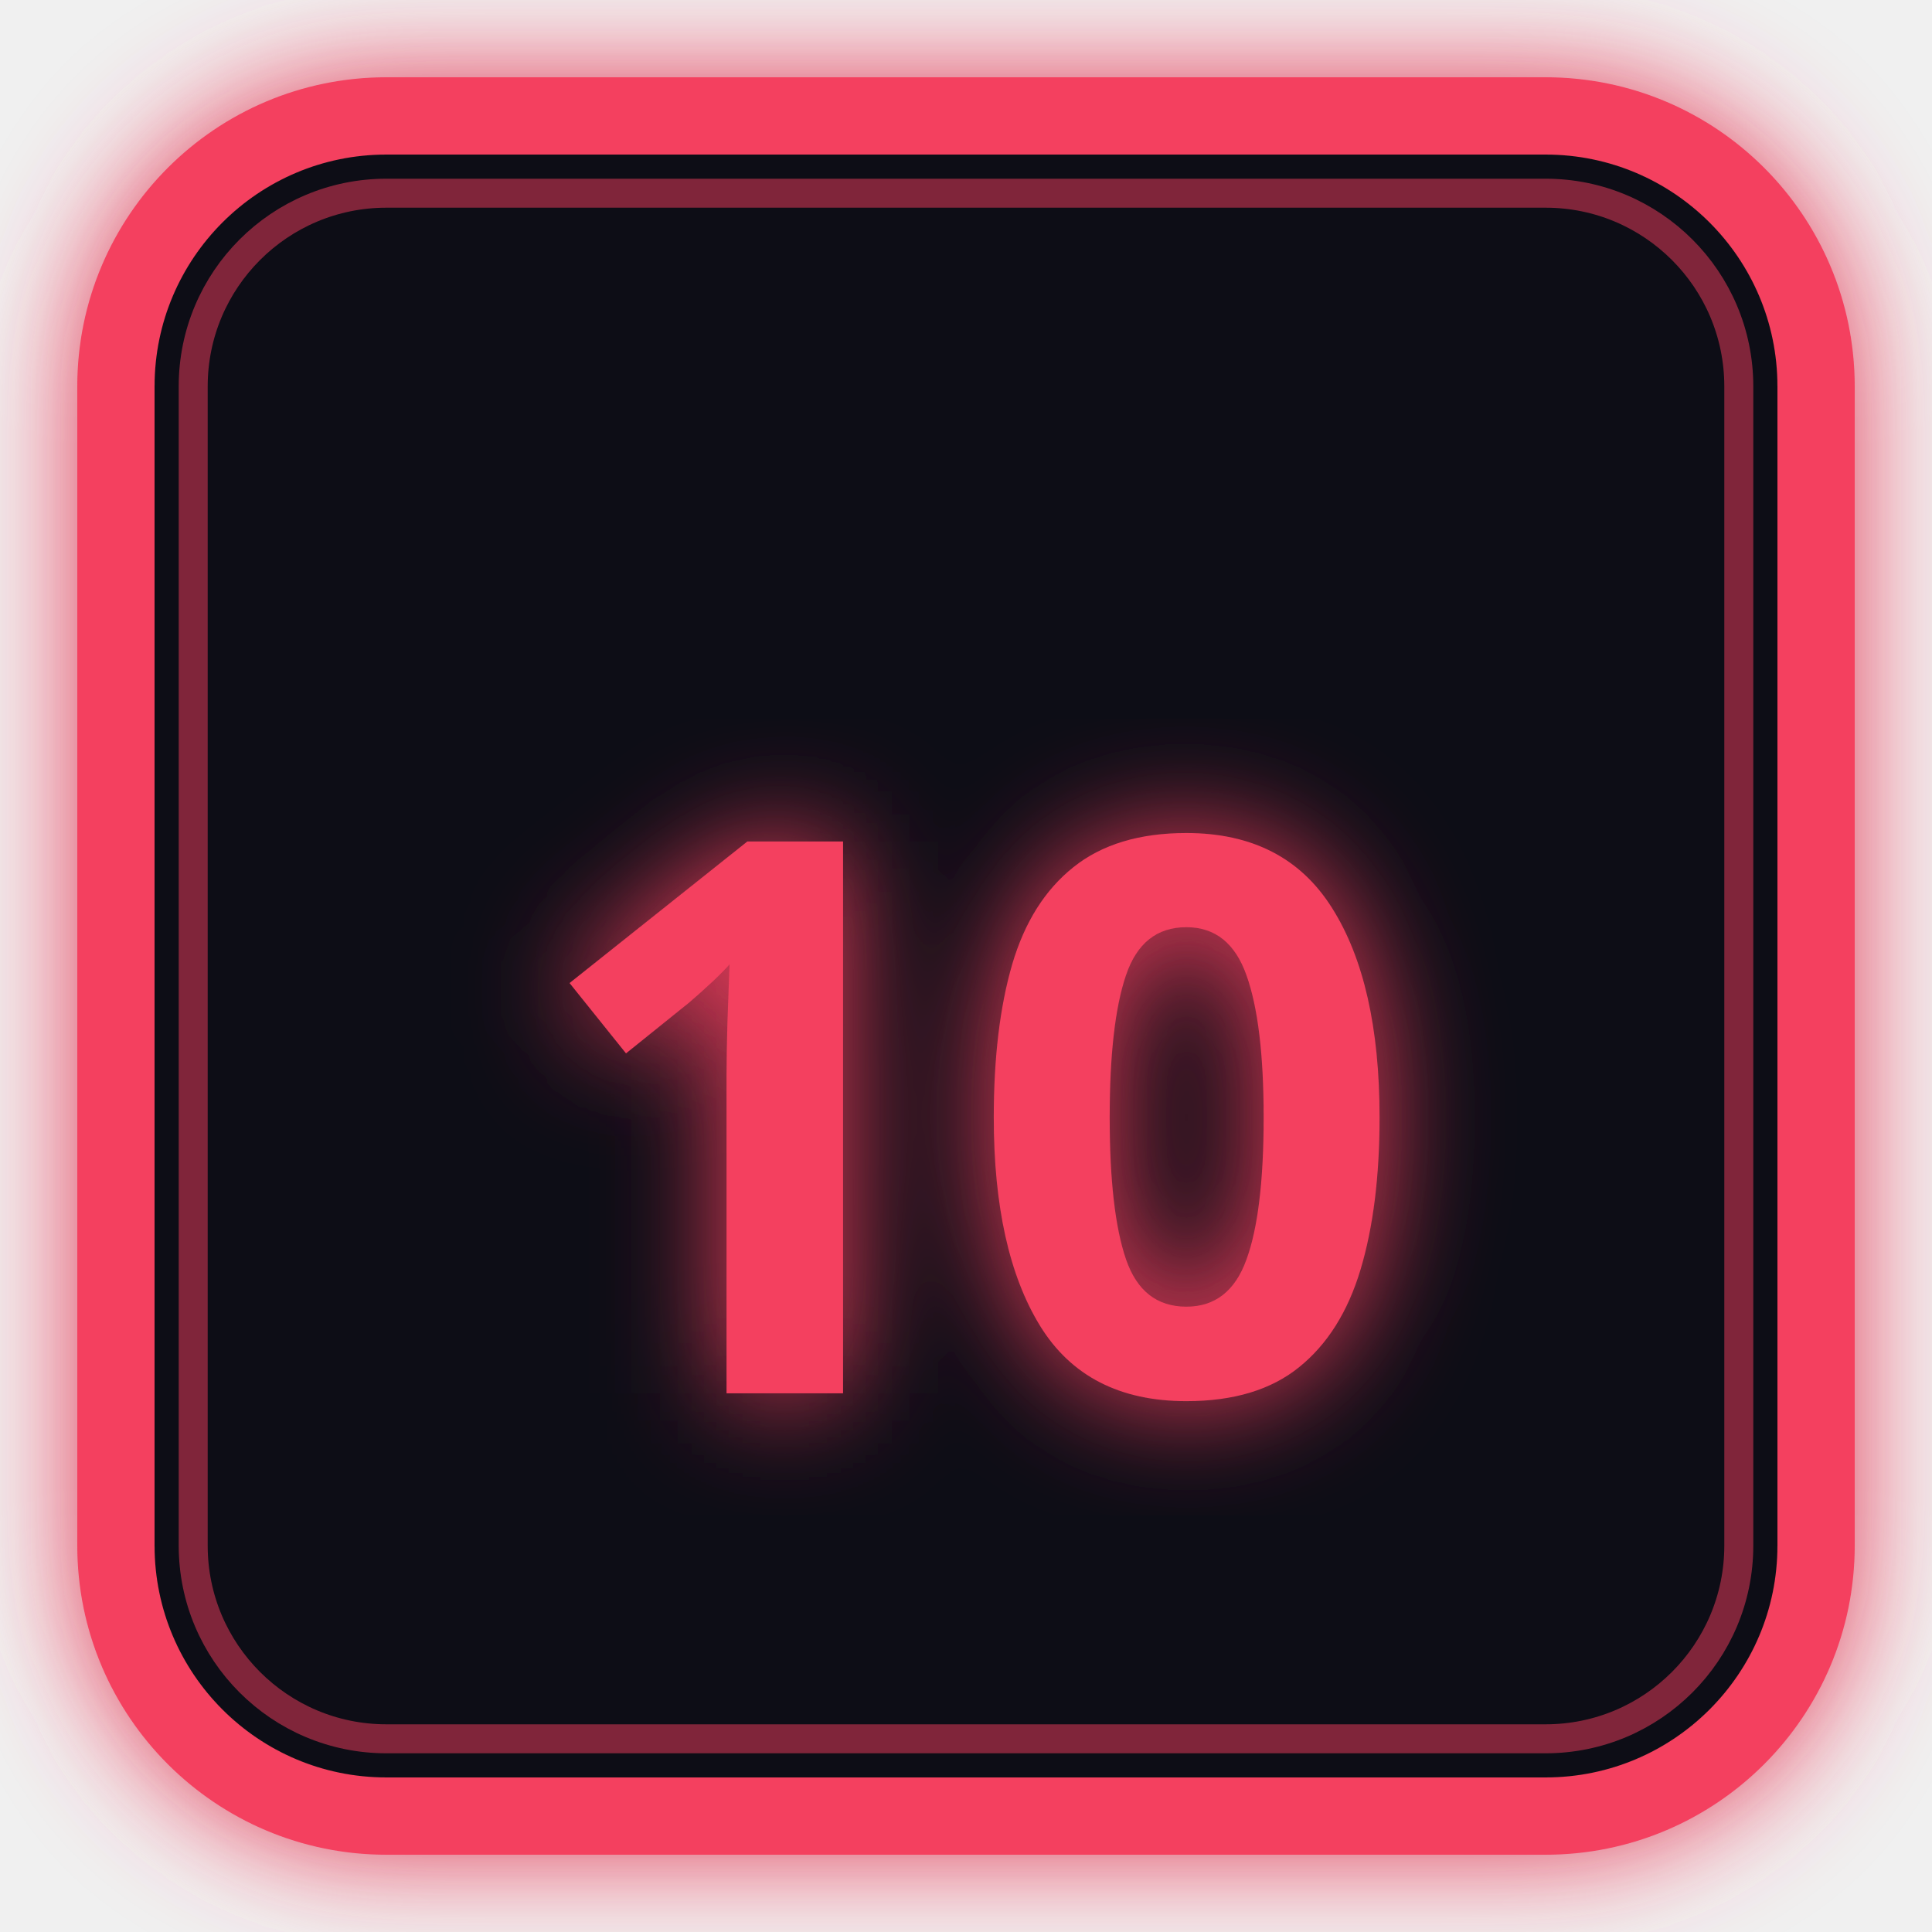
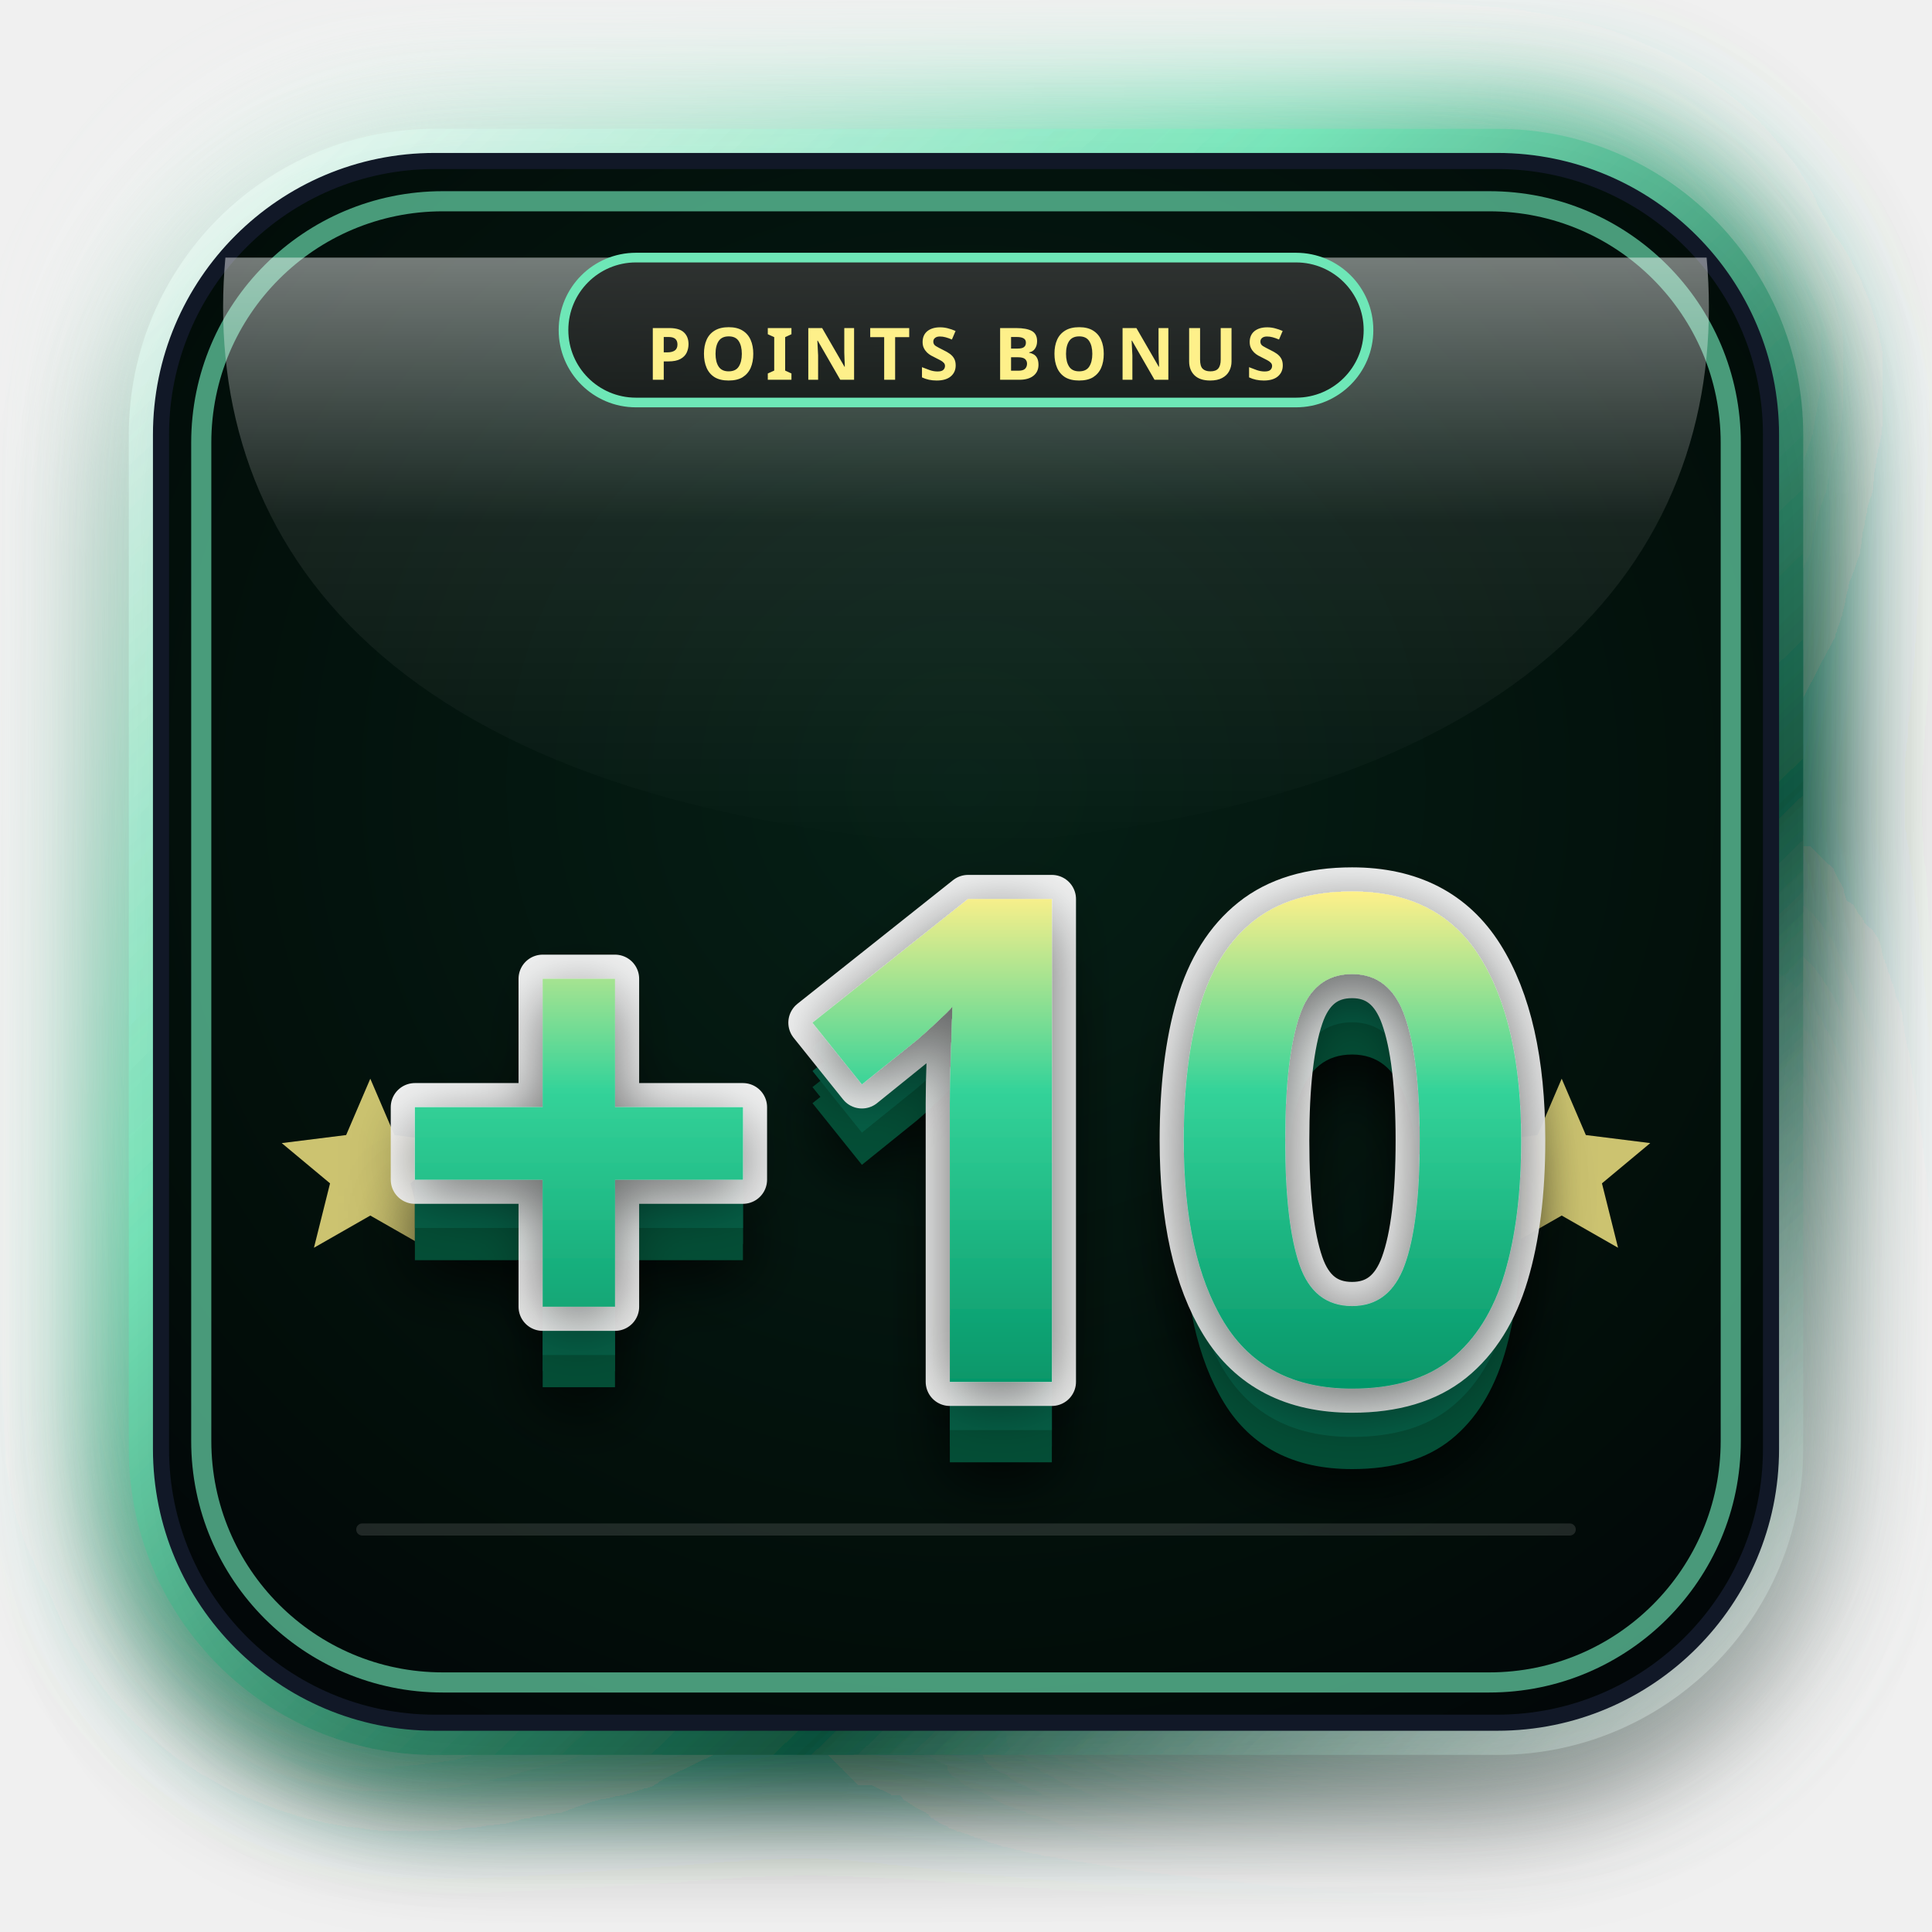
- <svg xmlns="http://www.w3.org/2000/svg" viewBox="0 0 100 100" width="100" height="100">
+ <svg xmlns="http://www.w3.org/2000/svg" viewBox="0 0 240 240" width="240" height="240">
  <defs>
-     <filter id="neon-glow" x="-20%" y="-20%" width="140%" height="140%">
-       <feGaussianBlur stdDeviation="3" result="blur" />
+     <filter id="neonGlow_10_true" x="-30%" y="-30%" width="160%" height="160%">
+       <feGaussianBlur stdDeviation="8" result="blur1" />
+       <feGaussianBlur stdDeviation="3" result="blur2" />
      <feMerge>
-         <feMergeNode in="blur" />
+         <feMergeNode in="blur1" />
+         <feMergeNode in="blur2" />
        <feMergeNode in="SourceGraphic" />
      </feMerge>
    </filter>
+     <linearGradient id="bevelRim_10_true" x1="0%" y1="0%" x2="100%" y2="100%">
+       <stop offset="0%" stop-color="#ffffff" stop-opacity="0.8" />
+       <stop offset="35%" stop-color="#6ee7b7" />
+       <stop offset="70%" stop-color="#044e36" />
+       <stop offset="100%" stop-color="#ffffff" stop-opacity="0.5" />
+     </linearGradient>
+     <radialGradient id="bodyPlate_10_true" cx="50%" cy="40%" r="75%">
+       <stop offset="0%" stop-color="#062016" />
+       <stop offset="75%" stop-color="#020d09" />
+       <stop offset="100%" stop-color="#020408" />
+     </radialGradient>
+     <linearGradient id="numFaceGrad_10_true" x1="0%" y1="0%" x2="0%" y2="100%">
+       <stop offset="0%" stop-color="#fef08a" />
+       <stop offset="40%" stop-color="#34d399" />
+       <stop offset="100%" stop-color="#059669" />
+     </linearGradient>
+     <linearGradient id="glassGlare_10_true" x1="0%" y1="0%" x2="0%" y2="100%">
+       <stop offset="0%" stop-color="#ffffff" stop-opacity="0.45" />
+       <stop offset="45%" stop-color="#ffffff" stop-opacity="0.08" />
+       <stop offset="100%" stop-color="#ffffff" stop-opacity="0" />
+     </linearGradient>
  </defs>
-   <rect x="6" y="6" width="88" height="88" rx="14" ry="14" fill="#0d1117" stroke="#f43f5e" stroke-width="4" filter="url(#neon-glow)" />
-   <rect x="10" y="10" width="80" height="80" rx="10" ry="10" fill="none" stroke="#f43f5e" stroke-width="1.5" stroke-opacity="0.5" />
-   <text x="50" y="58" dominant-baseline="middle" text-anchor="middle" font-family="'Outfit', 'Plus Jakarta Sans', sans-serif" font-weight="900" font-size="40" fill="#f43f5e" filter="url(#neon-glow)">10</text>
+   <rect x="18" y="24" width="204" height="198" rx="38" ry="38" fill="#000000" opacity="0.75" filter="blur(8px)" />
+   <rect x="16" y="16" width="208" height="202" rx="38" ry="38" fill="url(#bevelRim_10_true)" filter="url(#neonGlow_10_true)" opacity="0.9" />
+   <rect x="20" y="20" width="200" height="194" rx="34" ry="34" fill="url(#bodyPlate_10_true)" stroke="#111827" stroke-width="2" />
+   <rect x="25" y="25" width="190" height="184" rx="30" ry="30" fill="none" stroke="#6ee7b7" stroke-width="2.5" opacity="0.65" />
+   <path d="M 28,32 C 60,32 180,32 212,32 C 215,65 195,100 120,105 C 45,100 25,65 28,32 Z" fill="url(#glassGlare_10_true)" />
+   <rect x="70" y="32" width="100" height="18" rx="9" fill="rgba(0,0,0,0.6)" stroke="#6ee7b7" stroke-width="1.2" />
+   <text x="120" y="44" dominant-baseline="middle" text-anchor="middle" font-family="'Outfit', 'Plus Jakarta Sans', sans-serif" font-weight="900" font-size="9" fill="#fef08a" letter-spacing="1">POINTS BONUS</text>
+   <polygon points="46,134 49,141 57,142 51,147 53,155 46,151 39,155 41,147 35,142 43,141" fill="#fef08a" opacity="0.8" />
+   <polygon points="194,134 197,141 205,142 199,147 201,155 194,151 187,155 189,147 183,142 191,141" fill="#fef08a" opacity="0.8" />
+   <text x="120" y="154" dominant-baseline="middle" text-anchor="middle" font-family="'Outfit', 'Plus Jakarta Sans', sans-serif" font-weight="900" font-size="84" fill="#000000" opacity="0.85" filter="blur(4px)">+10</text>
+   <text x="120" y="152" dominant-baseline="middle" text-anchor="middle" font-family="'Outfit', 'Plus Jakarta Sans', sans-serif" font-weight="900" font-size="84" fill="#044e36">+10</text>
+   <text x="120" y="150" dominant-baseline="middle" text-anchor="middle" font-family="'Outfit', 'Plus Jakarta Sans', sans-serif" font-weight="900" font-size="84" fill="#044e36">+10</text>
+   <text x="120" y="148" dominant-baseline="middle" text-anchor="middle" font-family="'Outfit', 'Plus Jakarta Sans', sans-serif" font-weight="900" font-size="84" fill="#065f46">+10</text>
+   <text x="120" y="145" dominant-baseline="middle" text-anchor="middle" font-family="'Outfit', 'Plus Jakarta Sans', sans-serif" font-weight="900" font-size="84" fill="#065f46">+10</text>
+   <text x="120" y="142" dominant-baseline="middle" text-anchor="middle" font-family="'Outfit', 'Plus Jakarta Sans', sans-serif" font-weight="900" font-size="84" fill="none" stroke="#ffffff" stroke-width="6" stroke-linejoin="round" opacity="0.95">+10</text>
+   <text x="120" y="142" dominant-baseline="middle" text-anchor="middle" font-family="'Outfit', 'Plus Jakarta Sans', sans-serif" font-weight="900" font-size="84" fill="url(#numFaceGrad_10_true)" filter="drop-shadow(0 2px 4px rgba(0,0,0,0.6))">+10</text>
+   <line x1="45" y1="190" x2="195" y2="190" stroke="rgba(255,255,255,0.12)" stroke-width="1.5" stroke-linecap="round" />
</svg>
